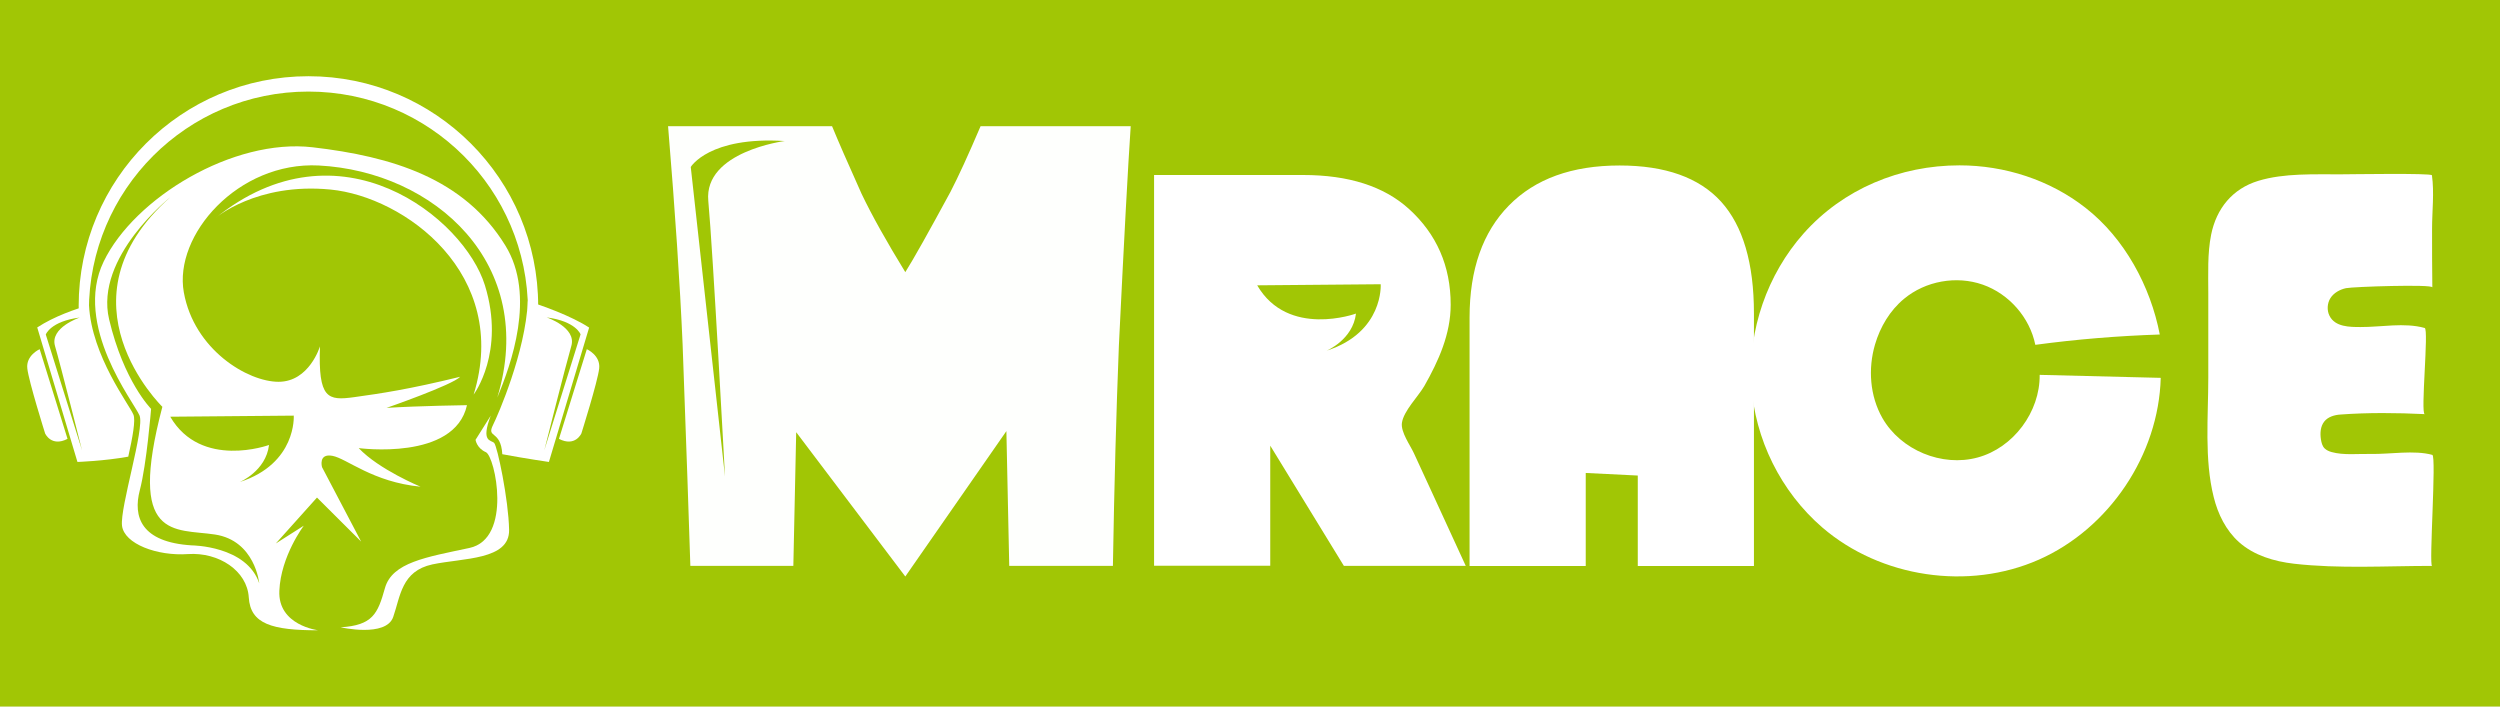
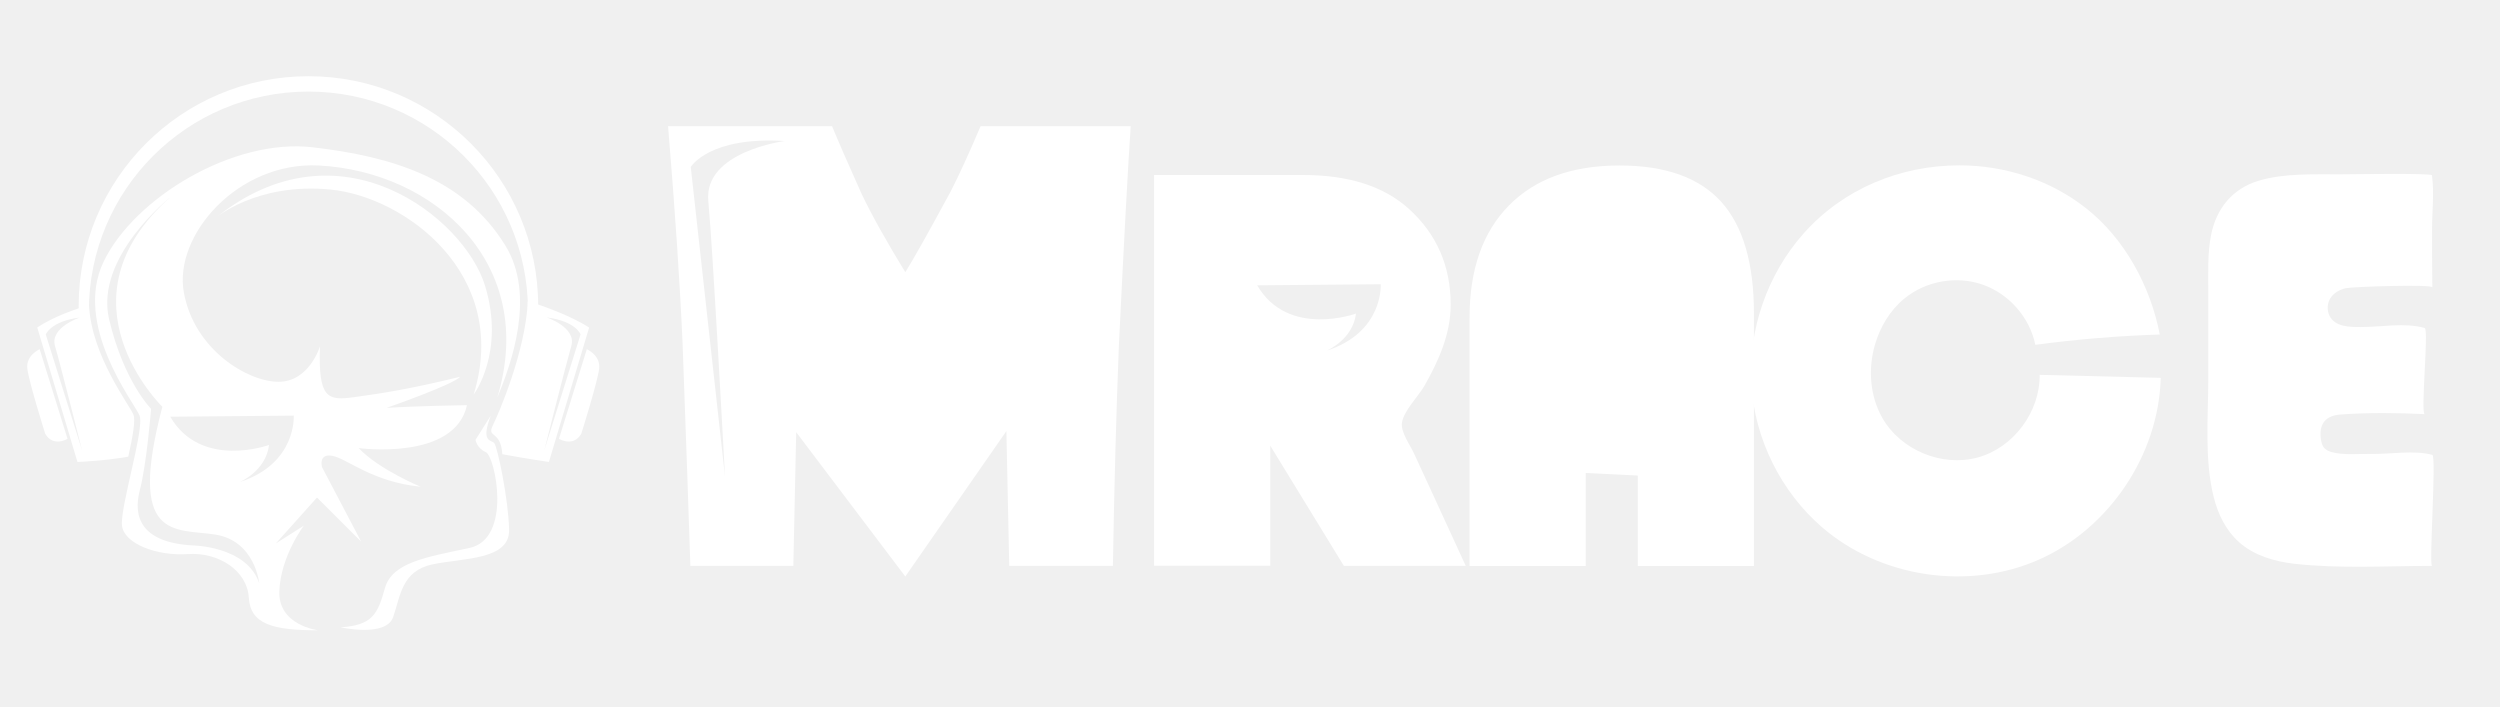
<svg xmlns="http://www.w3.org/2000/svg" version="1.1" id="Layer_1" x="0px" y="0px" viewBox="0 0 184 52" style="enable-background:new 0 0 184 52;" xml:space="preserve">
  <style type="text/css">
- 	.st0{fill:#A1C605;}
- 	.st1{fill:#FFFFFF;}
- 	.st2{opacity:0.99;fill:#FFFFFF;}
+ 	.st0{fill:#FFFFFF;}
+ 	.st1{opacity:0.99;fill:#FFFFFF;}
</style>
-   <rect class="st0" width="184" height="52" />
  <g>
    <g>
-       <path class="st1" d="M37.2,18.08c-3.05-4.97-8.36-6.56-14.19-7.24c-5.83-0.68-13.11,3.71-15.38,8.41    c-2.27,4.7,2.25,10.38,2.64,11.33c0.39,0.95-1.45,6.77-1.29,8.11c0.16,1.34,2.59,2.25,4.86,2.09c2.27-0.15,4.35,1.23,4.47,3.19    c0.12,1.96,1.71,2.42,5.12,2.42c0,0-2.99-0.35-2.87-2.91c0.11-2.56,1.8-4.79,1.8-4.79L20.3,40l3.03-3.38l3.25,3.24l-2.88-5.48    c0,0-0.29-1.03,0.77-0.83c1.06,0.2,2.96,1.93,6.48,2.27c0,0-3.06-1.26-4.55-2.84c0,0,7.06,0.96,7.97-3.16c0,0-3.53,0.05-5.92,0.2    c0,0,4.87-1.69,5.42-2.29c-3.79,0.93-5.86,1.23-7.8,1.5c-1.95,0.27-2.66,0.13-2.52-3.74c0,0-0.78,2.61-3.05,2.61    c-2.27,0-6.21-2.36-6.97-6.58c-0.76-4.22,4-9.64,9.93-9.34c8.49,0.44,16.14,7.23,13.14,17.08c-0.02,0-0.03,0.01,0,0    c0.03-0.01,0.01,0,0,0C37.61,26.85,39.46,21.75,37.2,18.08z M14.12,40.14c-3.75-0.23-4.34-2.11-3.83-4.06    c0.51-1.94,0.83-5.99,0.83-5.99s-2.01-2.01-3.09-6.59c-1.08-4.58,4.51-8.99,4.51-8.99c-8.63,7.62-0.59,15.43-0.59,15.43    c-2.61,9.89,0.91,8.95,3.87,9.4c2.96,0.45,3.26,3.59,3.26,3.59C18.15,40.16,14.12,40.14,14.12,40.14z M21.62,30.59    c0,0,0.23,3.53-3.98,4.89c0,0,1.93-0.8,2.16-2.73c0,0-5,1.82-7.27-2.08L21.62,30.59z" />
-       <path class="st1" d="M36.12,30.59L35,32.37c0,0,0.08,0.61,0.76,0.91c0.68,0.3,1.97,6.37-1.21,7.05c-3.18,0.68-5.69,1.06-6.22,2.96    c-0.53,1.9-0.91,2.73-3.26,2.88c0,0,3.34,0.76,3.87-0.76c0.53-1.52,0.61-3.38,2.88-3.87c2.27-0.48,5.69-0.31,5.65-2.54    c-0.04-2.23-0.87-6.17-1.1-6.4S35.37,32.56,36.12,30.59z" />
-       <path class="st1" d="M15.83,16.07c0,0,3.03-2.65,8.49-2.12c5.46,0.53,13.27,6.22,10.54,15.09c0,0,2.35-3.11,0.83-8.04    C34.17,16.07,25,8.64,15.83,16.07z" />
+       <path class="st0" d="M37.2,18.08c-3.05-4.97-8.36-6.56-14.19-7.24c-5.83-0.68-13.11,3.71-15.38,8.41    c-2.27,4.7,2.25,10.38,2.64,11.33c0.39,0.95-1.45,6.77-1.29,8.11c0.16,1.34,2.59,2.25,4.86,2.09c2.27-0.15,4.35,1.23,4.47,3.19    c0.12,1.96,1.71,2.42,5.12,2.42c0,0-2.99-0.35-2.87-2.91c0.11-2.56,1.8-4.79,1.8-4.79L20.3,40l3.03-3.38l3.25,3.24l-2.88-5.48    c0,0-0.29-1.03,0.77-0.83c1.06,0.2,2.96,1.93,6.48,2.27c0,0-3.06-1.26-4.55-2.84c0,0,7.06,0.96,7.97-3.16c0,0-3.53,0.05-5.92,0.2    c0,0,4.87-1.69,5.42-2.29c-3.79,0.93-5.86,1.23-7.8,1.5c-1.95,0.27-2.66,0.13-2.52-3.74c0,0-0.78,2.61-3.05,2.61    c-2.27,0-6.21-2.36-6.97-6.58c-0.76-4.22,4-9.64,9.93-9.34c8.49,0.44,16.14,7.23,13.14,17.08c-0.02,0-0.03,0.01,0,0    c0.03-0.01,0.01,0,0,0C37.61,26.85,39.46,21.75,37.2,18.08z M14.12,40.14c-3.75-0.23-4.34-2.11-3.83-4.06    c0.51-1.94,0.83-5.99,0.83-5.99s-2.01-2.01-3.09-6.59c-1.08-4.58,4.51-8.99,4.51-8.99c-8.63,7.62-0.59,15.43-0.59,15.43    c-2.61,9.89,0.91,8.95,3.87,9.4c2.96,0.45,3.26,3.59,3.26,3.59C18.15,40.16,14.12,40.14,14.12,40.14z M21.62,30.59    c0,0,0.23,3.53-3.98,4.89c0,0,1.93-0.8,2.16-2.73c0,0-5,1.82-7.27-2.08L21.62,30.59z" />
+       <path class="st0" d="M36.12,30.59L35,32.37c0,0,0.08,0.61,0.76,0.91c0.68,0.3,1.97,6.37-1.21,7.05c-3.18,0.68-5.69,1.06-6.22,2.96    c-0.53,1.9-0.91,2.73-3.26,2.88c0,0,3.34,0.76,3.87-0.76c0.53-1.52,0.61-3.38,2.88-3.87c2.27-0.48,5.69-0.31,5.65-2.54    c-0.04-2.23-0.87-6.17-1.1-6.4S35.37,32.56,36.12,30.59z" />
+       <path class="st0" d="M15.83,16.07c0,0,3.03-2.65,8.49-2.12c5.46,0.53,13.27,6.22,10.54,15.09c0,0,2.35-3.11,0.83-8.04    C34.17,16.07,25,8.64,15.83,16.07z" />
      <g>
-         <path class="st1" d="M9.82,30.52c-0.3-0.74-3.08-4.31-3.27-8.06c-0.97,0.28-2.54,0.81-3.81,1.64L5.7,34c0,0,1.99-0.07,3.74-0.39     C9.76,32.18,9.99,30.92,9.82,30.52z M3.37,24.62c0,0,0.34-0.97,2.5-1.25c0,0-2.22,0.74-1.82,2.1c0.4,1.36,1.99,7.68,1.99,7.68     L3.37,24.62z" />
-         <path class="st1" d="M2.92,25.7c0,0-1.02,0.45-0.91,1.42c0.11,0.97,1.31,4.78,1.31,4.78s0.45,1.02,1.65,0.4L2.92,25.7z" />
+         <path class="st0" d="M9.82,30.52c-0.3-0.74-3.08-4.31-3.27-8.06c-0.97,0.28-2.54,0.81-3.81,1.64L5.7,34c0,0,1.99-0.07,3.74-0.39     C9.76,32.18,9.99,30.92,9.82,30.52z M3.37,24.62c0,0,0.34-0.97,2.5-1.25c0,0-2.22,0.74-1.82,2.1c0.4,1.36,1.99,7.68,1.99,7.68     L3.37,24.62z" />
+         <path class="st0" d="M2.92,25.7c0,0-1.02,0.45-0.91,1.42c0.11,0.97,1.31,4.78,1.31,4.78s0.45,1.02,1.65,0.4L2.92,25.7z" />
      </g>
      <g>
-         <path class="st1" d="M38.85,22.17c-0.18,3.76-2.2,8.38-2.56,9.1c-0.51,1.02,0.57,0.34,0.68,2.16C38.73,33.76,40.4,34,40.4,34     l2.96-9.89C42.09,23.27,39.82,22.45,38.85,22.17z M40.06,33.14c0,0,1.59-6.31,1.99-7.68c0.4-1.36-1.82-2.1-1.82-2.1     c2.16,0.28,2.5,1.25,2.5,1.25L40.06,33.14z" />
-         <path class="st1" d="M43.19,25.7c0,0,1.02,0.45,0.91,1.42c-0.11,0.97-1.31,4.78-1.31,4.78s-0.45,1.02-1.65,0.4L43.19,25.7z" />
+         <path class="st0" d="M38.85,22.17c-0.18,3.76-2.2,8.38-2.56,9.1c-0.51,1.02,0.57,0.34,0.68,2.16C38.73,33.76,40.4,34,40.4,34     l2.96-9.89C42.09,23.27,39.82,22.45,38.85,22.17z M40.06,33.14c0,0,1.59-6.31,1.99-7.68c0.4-1.36-1.82-2.1-1.82-2.1     c2.16,0.28,2.5,1.25,2.5,1.25L40.06,33.14z" />
+         <path class="st0" d="M43.19,25.7c0,0,1.02,0.45,0.91,1.42c-0.11,0.97-1.31,4.78-1.31,4.78s-0.45,1.02-1.65,0.4L43.19,25.7z" />
      </g>
-       <path class="st1" d="M22.7,5.61c-9.34,0-16.91,7.57-16.91,16.91c0,0.23,0.01,0.47,0.02,0.7c0.15-0.06,0.32-0.1,0.49-0.1    c0.03,0,0.06,0,0.09,0c0.05-0.01,0.1-0.03,0.15-0.04c0-0.06,0-0.12,0-0.18c0-8.93,7.23-16.16,16.16-16.16    c8.92,0,16.15,7.22,16.16,16.14c0.25,0.06,0.49,0.13,0.73,0.22c0.01-0.19,0.02-0.38,0.02-0.57C39.61,13.18,32.04,5.61,22.7,5.61z" />
+       <path class="st0" d="M22.7,5.61c-9.34,0-16.91,7.57-16.91,16.91c0,0.23,0.01,0.47,0.02,0.7c0.15-0.06,0.32-0.1,0.49-0.1    c0.03,0,0.06,0,0.09,0c0.05-0.01,0.1-0.03,0.15-0.04c0-0.06,0-0.12,0-0.18c0-8.93,7.23-16.16,16.16-16.16    c8.92,0,16.15,7.22,16.16,16.14c0.25,0.06,0.49,0.13,0.73,0.22c0.01-0.19,0.02-0.38,0.02-0.57C39.61,13.18,32.04,5.61,22.7,5.61z" />
    </g>
  </g>
-   <path class="st1" d="M150.12,27.59c2.97,0.07,5.94,0.15,8.91,0.22c-0.15,5.66-3.79,11.09-8.97,13.38s-11.64,1.33-15.94-2.37  c-3.05-2.63-4.97-6.51-5.22-10.52s1.17-8.1,3.84-11.11c2.92-3.29,7.11-5.02,11.48-5.02c3.33,0,6.65,1.07,9.28,3.13  c2.87,2.24,4.78,5.78,5.46,9.32c-3.06,0.1-6.12,0.35-9.16,0.76c-0.41-2.01-1.93-3.75-3.87-4.43c-1.94-0.68-4.21-0.27-5.79,1.04  c-1.04,0.86-1.76,2.07-2.14,3.37c-0.52,1.78-0.38,3.78,0.54,5.4c1.35,2.37,4.39,3.63,7.02,2.91  C148.18,32.96,150.15,30.32,150.12,27.59z" />
-   <path class="st1" d="M178.46,24.14c0.31,0.09-0.32,6.32,0,6.34c-2.04-0.1-4.17-0.12-6.21,0.03c-0.44,0.03-0.91,0.17-1.18,0.51  c-0.29,0.36-0.32,0.87-0.25,1.32c0.04,0.24,0.1,0.5,0.28,0.67c0.14,0.13,0.32,0.21,0.5,0.26c0.88,0.25,1.99,0.12,2.89,0.14  c1.38,0.03,3.21-0.3,4.53,0.07c0.31,0.09-0.26,8.17-0.02,8.17c-3.36,0-6.83,0.22-10.16-0.16c-1.47-0.17-2.95-0.61-4.05-1.59  c-0.96-0.86-1.55-2.06-1.86-3.31c-0.7-2.78-0.4-5.94-0.4-8.79c0-2.07,0-4.15,0-6.23c0-1.42-0.07-2.9,0.21-4.3  c0.39-1.93,1.57-3.38,3.47-3.96c1.9-0.58,4.12-0.47,6.1-0.48c0.57,0,6.65-0.1,6.68,0.07c0.18,1.26,0.01,2.66,0.01,3.94  c0,1.44,0,2.88,0.02,4.31c0-0.24-5.84-0.05-6.36,0.06c-0.45,0.1-0.89,0.34-1.14,0.73c-0.24,0.38-0.27,0.9-0.07,1.3  c0.41,0.83,1.49,0.83,2.29,0.83C175.24,24.08,176.96,23.72,178.46,24.14z" />
-   <path class="st1" d="M105.37,36.19c-0.44-0.95-0.87-1.89-1.31-2.84c-0.26-0.57-0.97-1.54-0.88-2.22c0.12-0.88,1.21-1.96,1.65-2.72  c1.05-1.85,1.94-3.82,1.94-5.98c0-2.85-1.03-5.2-3.08-7.06c-1.84-1.66-4.43-2.49-7.78-2.49H84.94v28.76h8.55V32.8l5.42,8.85h8.97  C107.05,39.83,106.21,38.01,105.37,36.19z M97.64,25.81c0,0,1.93-0.8,2.16-2.73c0,0-5,1.82-7.27-2.08l9.09-0.08  C101.62,20.92,101.85,24.45,97.64,25.81z" />
-   <path class="st1" d="M119.2,12.18c-3.5,0-6.21,0.98-8.14,2.94c-1.93,1.96-2.9,4.71-2.9,8.25c0,0,0,6.83,0,6.83  c0,3.82,0,7.64,0,11.46c0,0,8.55,0,8.55,0v-6.85l3.83,0.19v6.66h8.55V23.07c0-3.71-0.81-6.45-2.42-8.23  C125.06,13.07,122.57,12.18,119.2,12.18z" />
-   <path class="st2" d="M72.17,9.29c-0.9,2.11-1.64,3.72-2.21,4.82c-1.62,2.99-2.73,4.97-3.33,5.92c-1.36-2.22-2.44-4.14-3.22-5.77  c-1.03-2.29-1.75-3.95-2.17-4.97H49.17c0.52,6.29,0.88,11.64,1.07,16.05c0.28,7.66,0.47,13.09,0.57,16.31h7.58l0.21-9.84l8.03,10.62  l7.44-10.7l0.21,9.92h7.63c0.1-6.01,0.25-11.42,0.44-16.22c0.38-7.81,0.67-13.19,0.87-16.14H72.17z M53.36,35.07l-2.52-22.78  c0,0,1.34-2.26,6.91-1.91c0,0-5.95,0.77-5.62,4.4C52.47,18.4,53.36,35.07,53.36,35.07z" />
+   <path class="st0" d="M150.12,27.59c2.97,0.07,5.94,0.15,8.91,0.22c-0.15,5.66-3.79,11.09-8.97,13.38s-11.64,1.33-15.94-2.37  c-3.05-2.63-4.97-6.51-5.22-10.52s1.17-8.1,3.84-11.11c2.92-3.29,7.11-5.02,11.48-5.02c3.33,0,6.65,1.07,9.28,3.13  c2.87,2.24,4.78,5.78,5.46,9.32c-3.06,0.1-6.12,0.35-9.16,0.76c-0.41-2.01-1.93-3.75-3.87-4.43c-1.94-0.68-4.21-0.27-5.79,1.04  c-1.04,0.86-1.76,2.07-2.14,3.37c-0.52,1.78-0.38,3.78,0.54,5.4c1.35,2.37,4.39,3.63,7.02,2.91  C148.18,32.96,150.15,30.32,150.12,27.59z" />
+   <path class="st0" d="M178.46,24.14c0.31,0.09-0.32,6.32,0,6.34c-2.04-0.1-4.17-0.12-6.21,0.03c-0.44,0.03-0.91,0.17-1.18,0.51  c-0.29,0.36-0.32,0.87-0.25,1.32c0.04,0.24,0.1,0.5,0.28,0.67c0.14,0.13,0.32,0.21,0.5,0.26c0.88,0.25,1.99,0.12,2.89,0.14  c1.38,0.03,3.21-0.3,4.53,0.07c0.31,0.09-0.26,8.17-0.02,8.17c-3.36,0-6.83,0.22-10.16-0.16c-1.47-0.17-2.95-0.61-4.05-1.59  c-0.96-0.86-1.55-2.06-1.86-3.31c-0.7-2.78-0.4-5.94-0.4-8.79c0-2.07,0-4.15,0-6.23c0-1.42-0.07-2.9,0.21-4.3  c0.39-1.93,1.57-3.38,3.47-3.96c1.9-0.58,4.12-0.47,6.1-0.48c0.57,0,6.65-0.1,6.68,0.07c0.18,1.26,0.01,2.66,0.01,3.94  c0,1.44,0,2.88,0.02,4.31c0-0.24-5.84-0.05-6.36,0.06c-0.45,0.1-0.89,0.34-1.14,0.73c-0.24,0.38-0.27,0.9-0.07,1.3  c0.41,0.83,1.49,0.83,2.29,0.83C175.24,24.08,176.96,23.72,178.46,24.14z" />
+   <path class="st0" d="M105.37,36.19c-0.44-0.95-0.87-1.89-1.31-2.84c-0.26-0.57-0.97-1.54-0.88-2.22c0.12-0.88,1.21-1.96,1.65-2.72  c1.05-1.85,1.94-3.82,1.94-5.98c0-2.85-1.03-5.2-3.08-7.06c-1.84-1.66-4.43-2.49-7.78-2.49H84.94v28.76h8.55V32.8l5.42,8.85h8.97  C107.05,39.83,106.21,38.01,105.37,36.19z M97.64,25.81c0,0,1.93-0.8,2.16-2.73c0,0-5,1.82-7.27-2.08l9.09-0.08  C101.62,20.92,101.85,24.45,97.64,25.81z" />
+   <path class="st0" d="M119.2,12.18c-3.5,0-6.21,0.98-8.14,2.94c-1.93,1.96-2.9,4.71-2.9,8.25c0,0,0,6.83,0,6.83  c0,3.82,0,7.64,0,11.46c0,0,8.55,0,8.55,0v-6.85l3.83,0.19v6.66h8.55V23.07c0-3.71-0.81-6.45-2.42-8.23  C125.06,13.07,122.57,12.18,119.2,12.18z" />
+   <path class="st1" d="M72.17,9.29c-0.9,2.11-1.64,3.72-2.21,4.82c-1.62,2.99-2.73,4.97-3.33,5.92c-1.36-2.22-2.44-4.14-3.22-5.77  c-1.03-2.29-1.75-3.95-2.17-4.97H49.17c0.52,6.29,0.88,11.64,1.07,16.05c0.28,7.66,0.47,13.09,0.57,16.31h7.58l0.21-9.84l8.03,10.62  l7.44-10.7l0.21,9.92h7.63c0.1-6.01,0.25-11.42,0.44-16.22c0.38-7.81,0.67-13.19,0.87-16.14H72.17z M53.36,35.07l-2.52-22.78  c0,0,1.34-2.26,6.91-1.91c0,0-5.95,0.77-5.62,4.4C52.47,18.4,53.36,35.07,53.36,35.07z" />
</svg>
